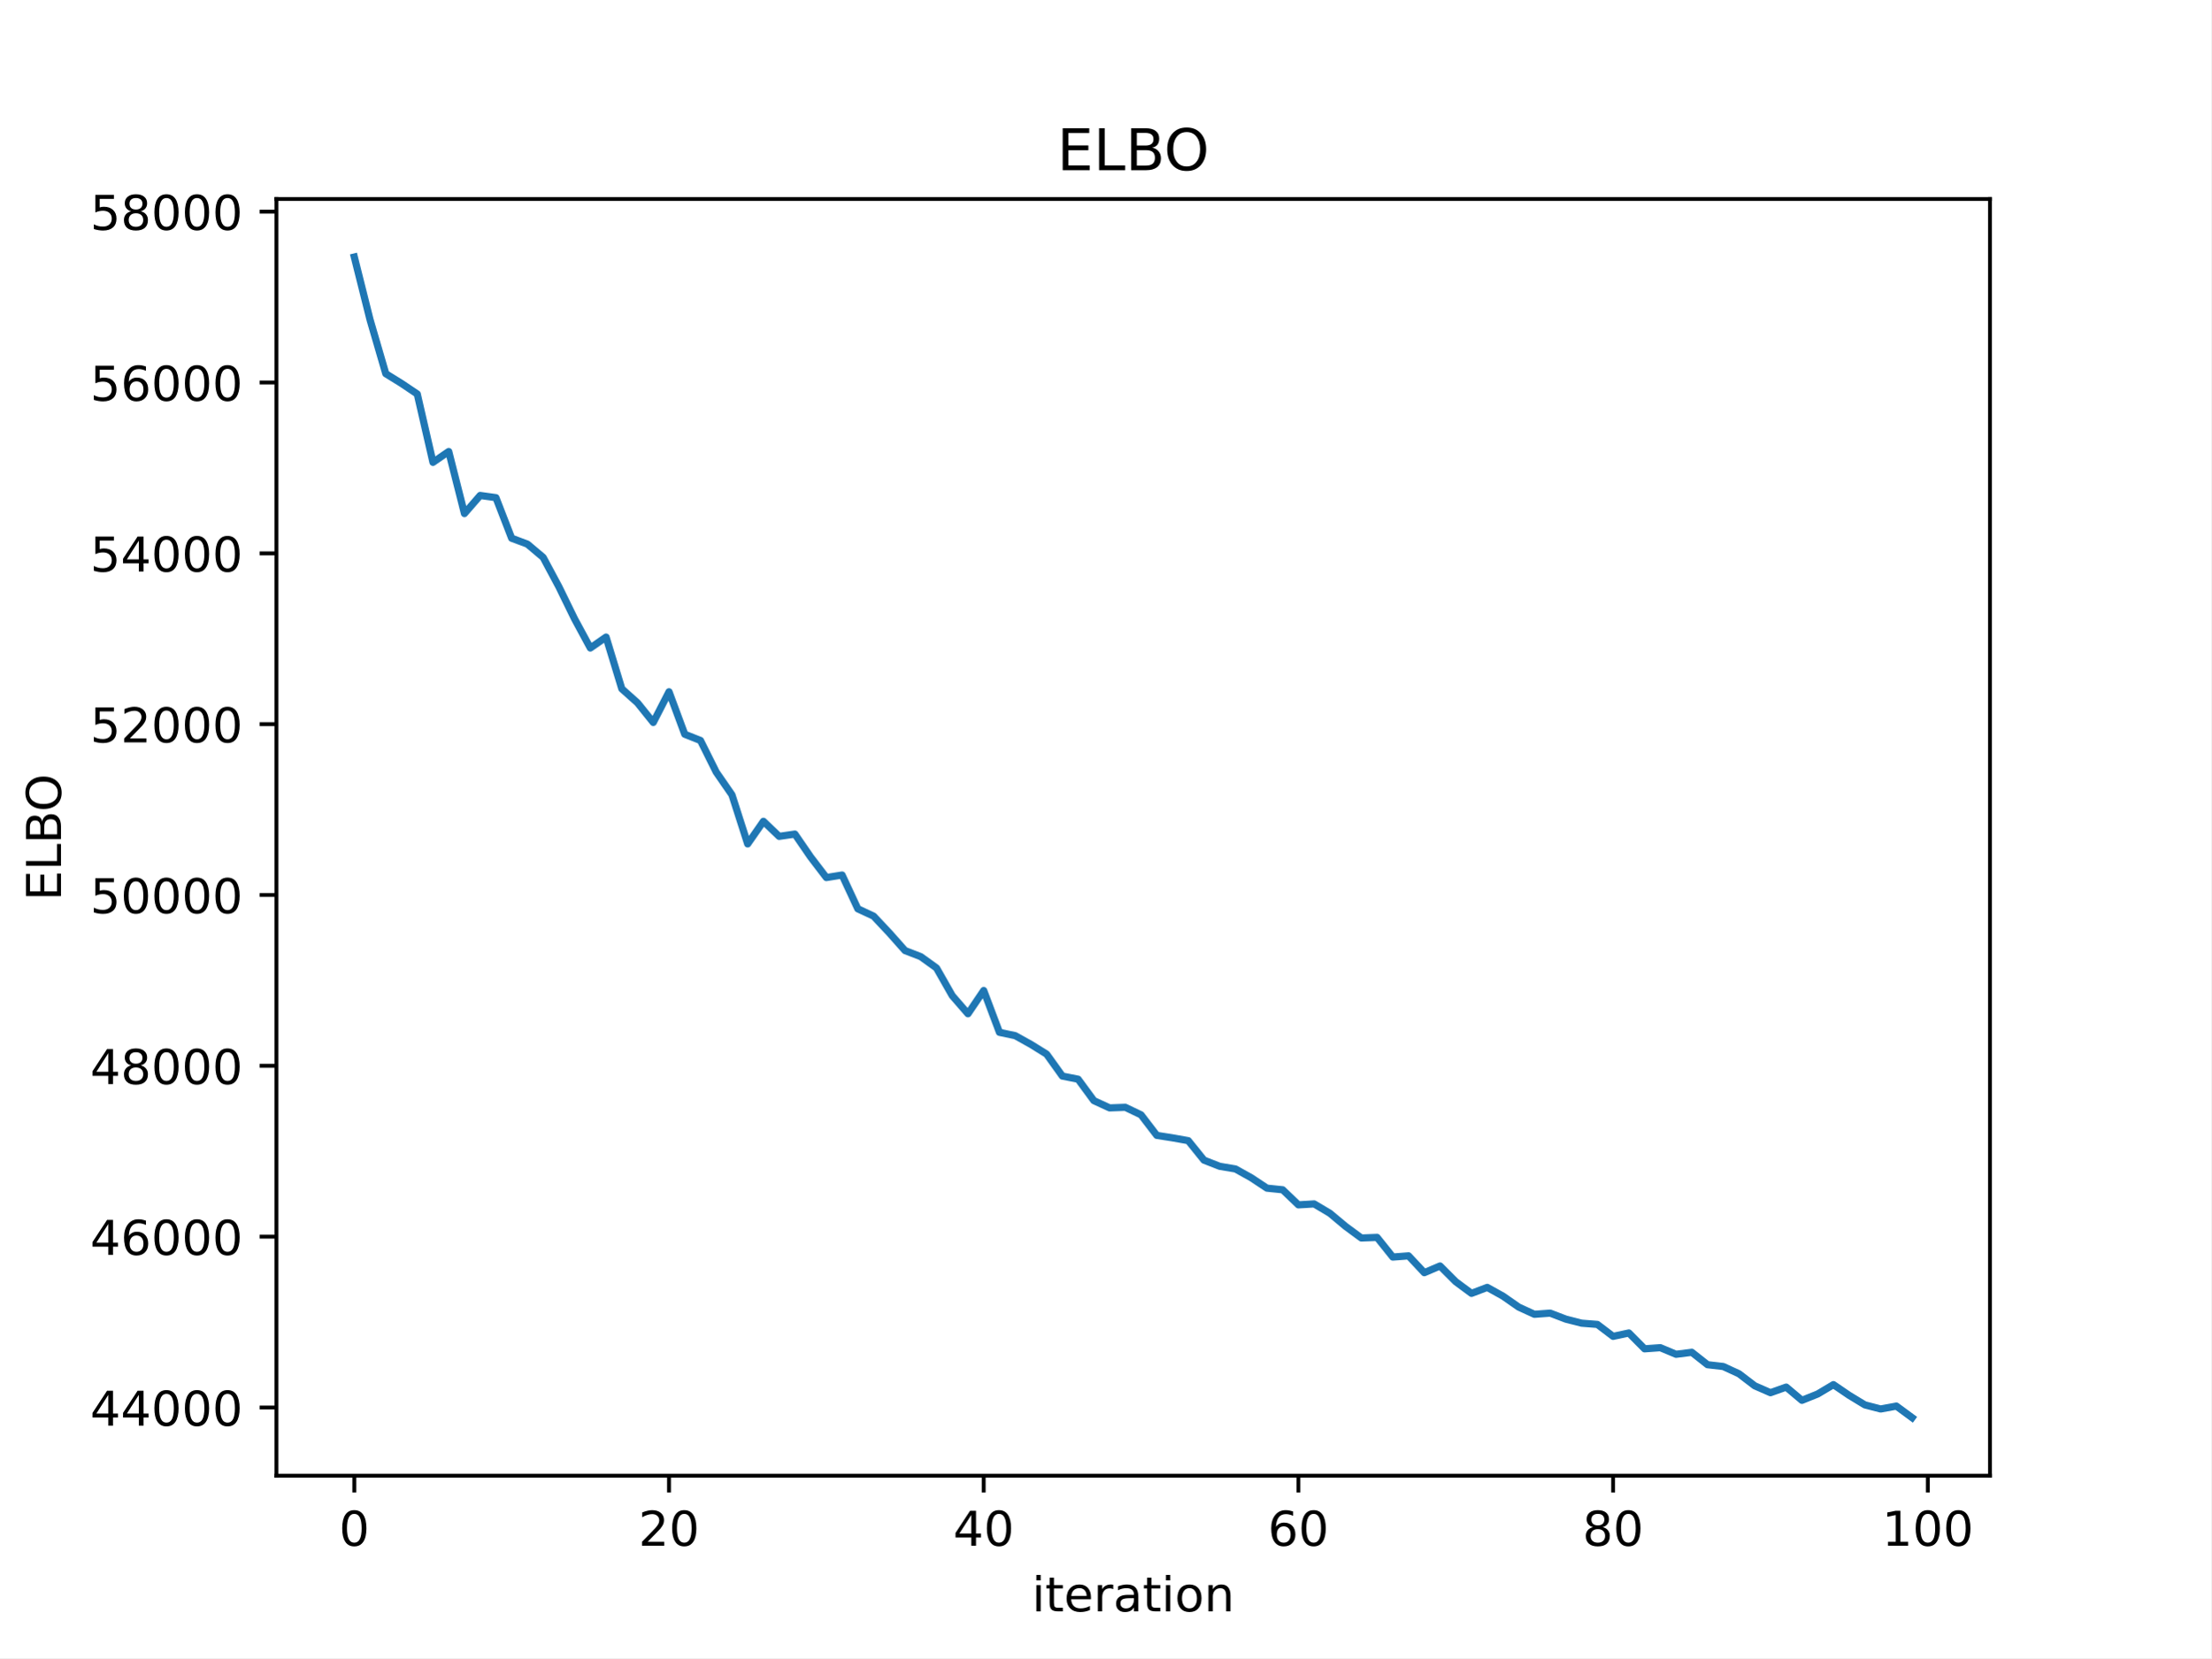
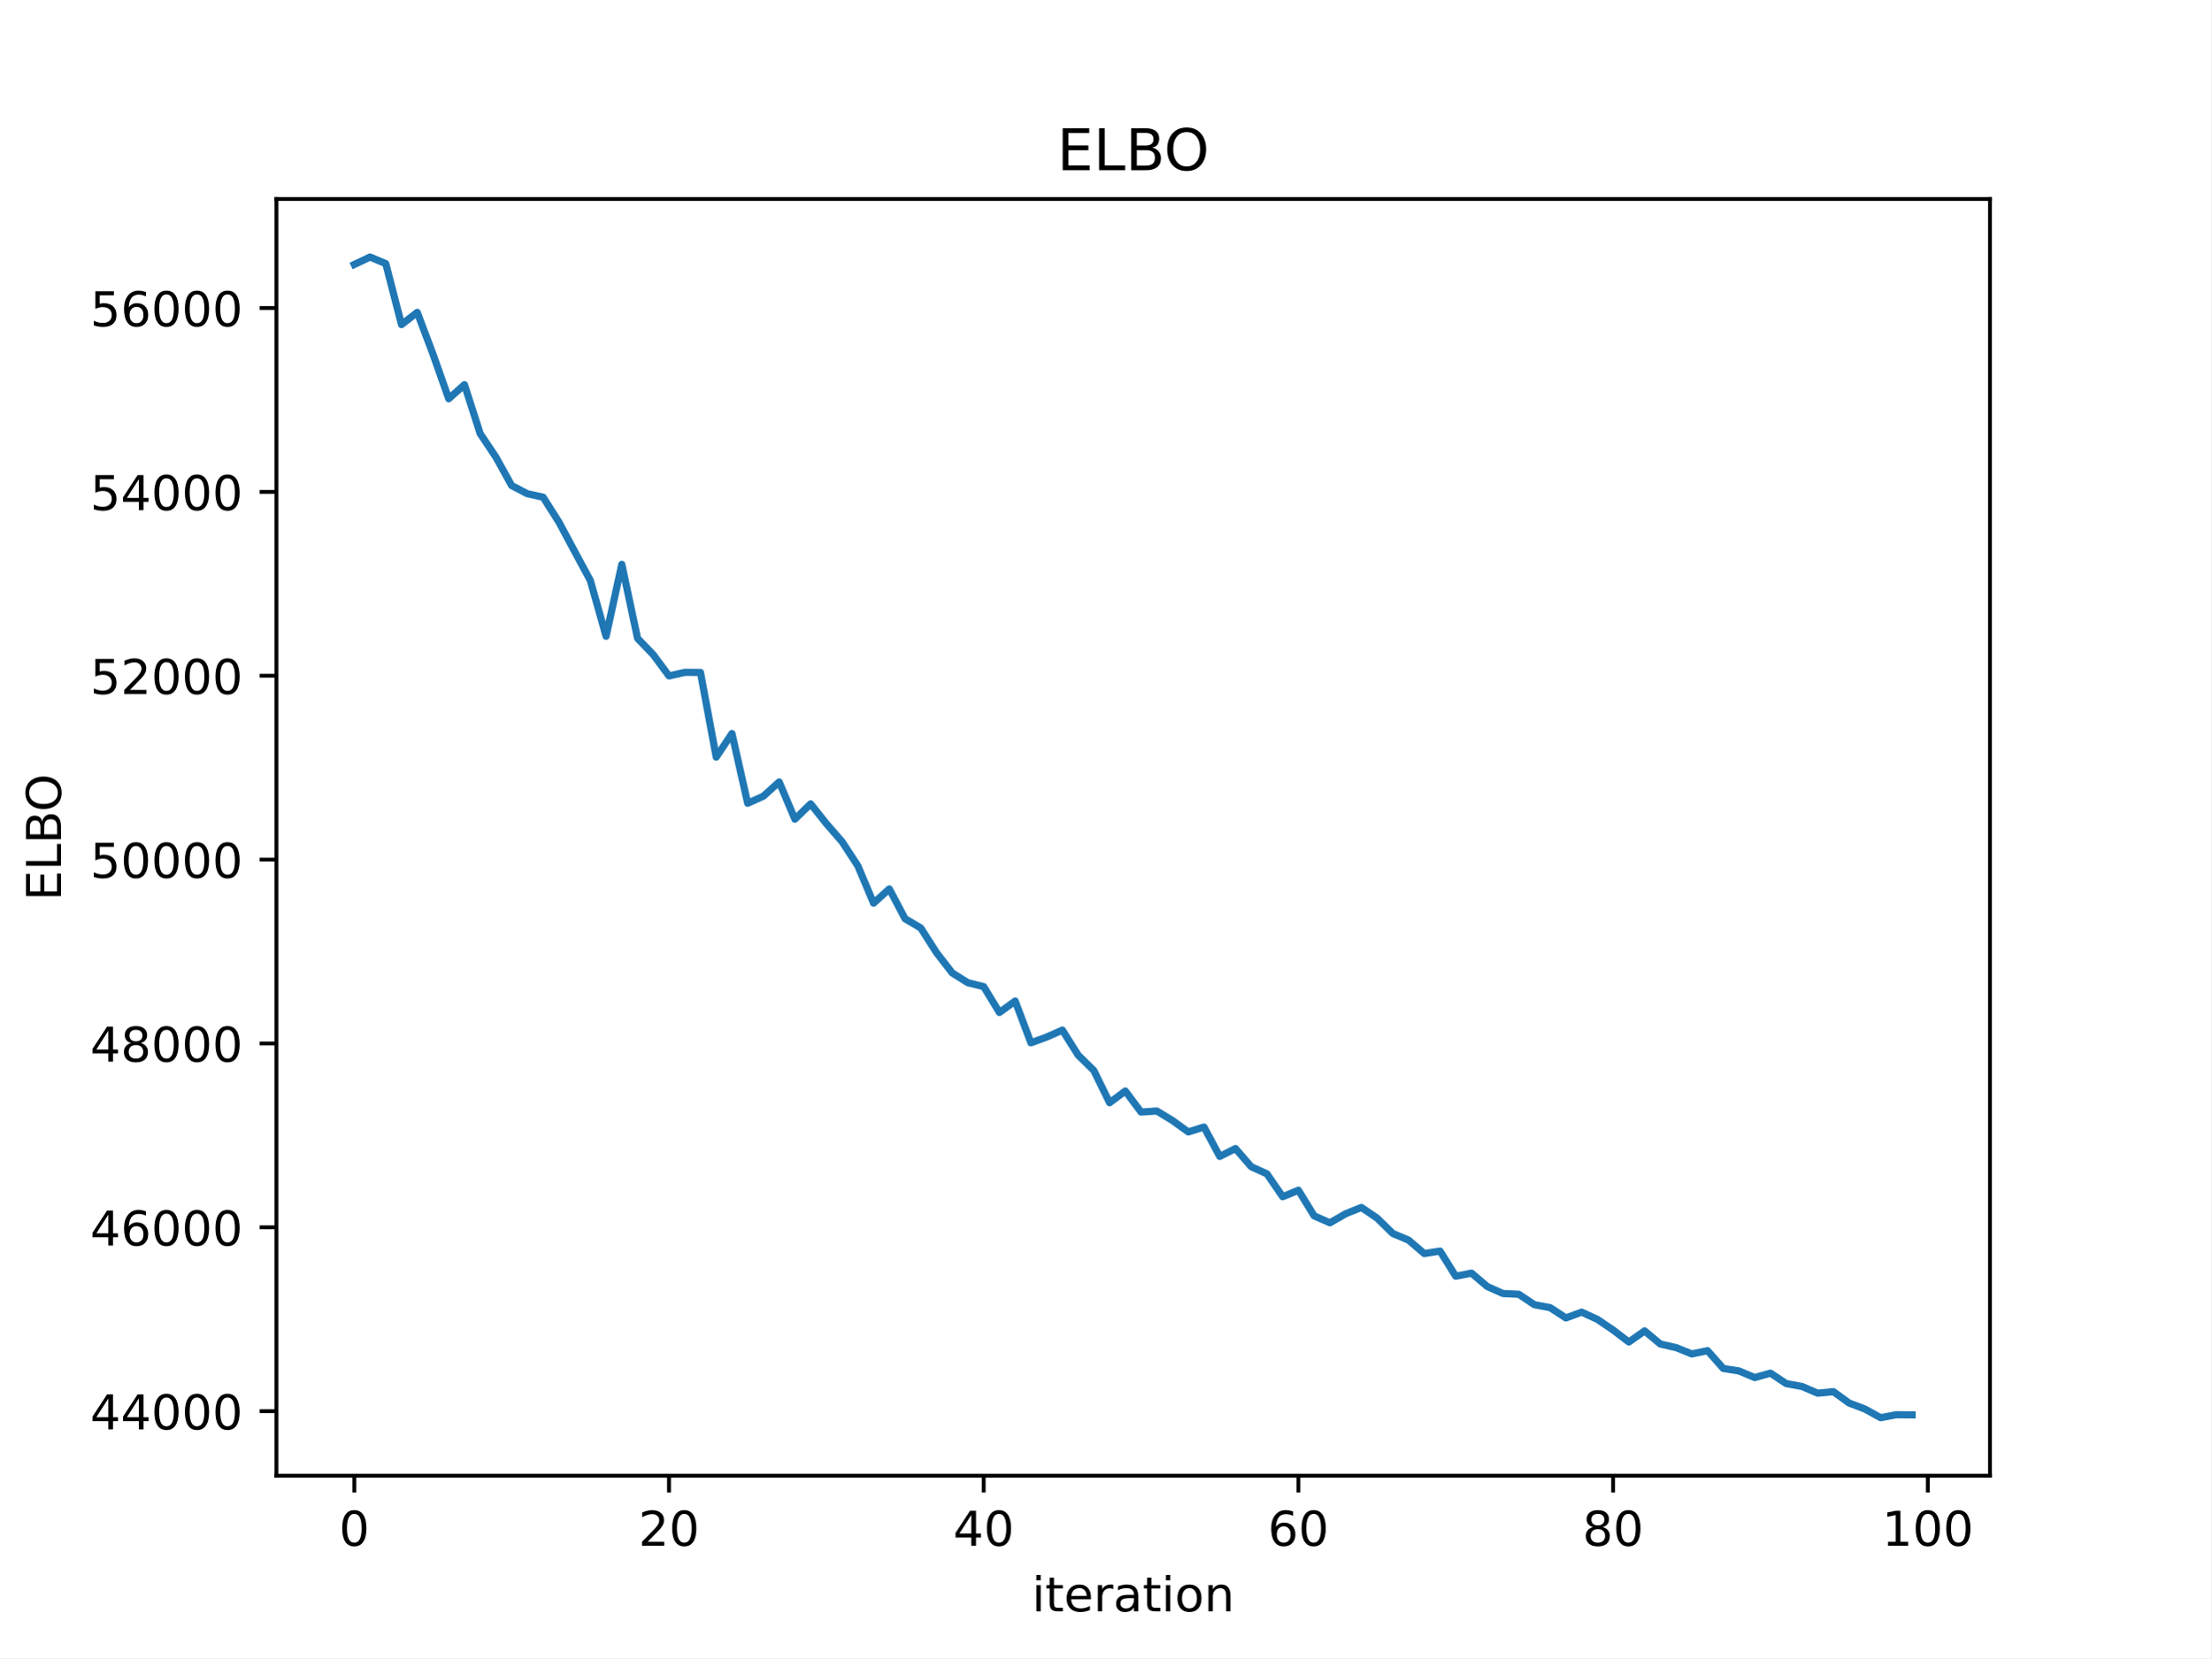
<svg xmlns="http://www.w3.org/2000/svg" xmlns:xlink="http://www.w3.org/1999/xlink" width="460.8pt" height="345.6pt" viewBox="0 0 460.8 345.6" version="1.1">
  <defs>
    <style type="text/css">*{stroke-linejoin: round; stroke-linecap: butt}</style>
  </defs>
  <g id="figure_1">
    <g id="patch_1">
      <path d="M 0 345.6  L 460.8 345.6  L 460.8 0  L 0 0  z " style="fill: #ffffff" />
    </g>
    <g id="axes_1">
      <g id="patch_2">
        <path d="M 57.6 307.584  L 414.72 307.584  L 414.72 41.472  L 57.6 41.472  z " style="fill: #ffffff" />
      </g>
      <g id="matplotlib.axis_1">
        <g id="xtick_1">
          <g id="line2d_1">
            <defs>
-               <path id="mbfc63778c5" d="M 0 0  L 0 3.5  " style="stroke: #000000; stroke-width: 0.8" />
+               <path id="m58cd8dcac4" d="M 0 0  L 0 3.5  " style="stroke: #000000; stroke-width: 0.8" />
            </defs>
            <g>
-               <use xlink:href="#mbfc63778c5" x="73.833" y="307.584" style="stroke: #000000; stroke-width: 0.8" />
+               <use xlink:href="#m58cd8dcac4" x="73.833" y="307.584" style="stroke: #000000; stroke-width: 0.8" />
            </g>
          </g>
          <g id="text_1">
            <g transform="translate(70.65148 322.1824) scale(0.1 -0.1)">
              <defs>
                <path id="DejaVuSans-30" d="M 2034 4250  Q 1547 4250 1301 3770  Q 1056 3291 1056 2328  Q 1056 1369 1301 889  Q 1547 409 2034 409  Q 2525 409 2770 889  Q 3016 1369 3016 2328  Q 3016 3291 2770 3770  Q 2525 4250 2034 4250  z M 2034 4750  Q 2819 4750 3233 4129  Q 3647 3509 3647 2328  Q 3647 1150 3233 529  Q 2819 -91 2034 -91  Q 1250 -91 836 529  Q 422 1150 422 2328  Q 422 3509 836 4129  Q 1250 4750 2034 4750  z " transform="scale(0.015625)" />
              </defs>
              <use xlink:href="#DejaVuSans-30" />
            </g>
          </g>
        </g>
        <g id="xtick_2">
          <g id="line2d_2">
            <g>
-               <use xlink:href="#mbfc63778c5" x="139.42" y="307.584" style="stroke: #000000; stroke-width: 0.8" />
+               <use xlink:href="#m58cd8dcac4" x="139.42" y="307.584" style="stroke: #000000; stroke-width: 0.8" />
            </g>
          </g>
          <g id="text_2">
            <g transform="translate(133.057 322.1824) scale(0.1 -0.1)">
              <defs>
                <path id="DejaVuSans-32" d="M 1228 531  L 3431 531  L 3431 0  L 469 0  L 469 531  Q 828 903 1448 1529  Q 2069 2156 2228 2338  Q 2531 2678 2651 2914  Q 2772 3150 2772 3378  Q 2772 3750 2511 3984  Q 2250 4219 1831 4219  Q 1534 4219 1204 4116  Q 875 4013 500 3803  L 500 4441  Q 881 4594 1212 4672  Q 1544 4750 1819 4750  Q 2544 4750 2975 4387  Q 3406 4025 3406 3419  Q 3406 3131 3298 2873  Q 3191 2616 2906 2266  Q 2828 2175 2409 1742  Q 1991 1309 1228 531  z " transform="scale(0.015625)" />
              </defs>
              <use xlink:href="#DejaVuSans-32" />
              <use xlink:href="#DejaVuSans-30" transform="translate(63.62305 0)" />
            </g>
          </g>
        </g>
        <g id="xtick_3">
          <g id="line2d_3">
            <g>
-               <use xlink:href="#mbfc63778c5" x="205.006" y="307.584" style="stroke: #000000; stroke-width: 0.8" />
+               <use xlink:href="#m58cd8dcac4" x="205.006" y="307.584" style="stroke: #000000; stroke-width: 0.8" />
            </g>
          </g>
          <g id="text_3">
            <g transform="translate(198.6438 322.1824) scale(0.1 -0.1)">
              <defs>
                <path id="DejaVuSans-34" d="M 2419 4116  L 825 1625  L 2419 1625  L 2419 4116  z M 2253 4666  L 3047 4666  L 3047 1625  L 3713 1625  L 3713 1100  L 3047 1100  L 3047 0  L 2419 0  L 2419 1100  L 313 1100  L 313 1709  L 2253 4666  z " transform="scale(0.015625)" />
              </defs>
              <use xlink:href="#DejaVuSans-34" />
              <use xlink:href="#DejaVuSans-30" transform="translate(63.62305 0)" />
            </g>
          </g>
        </g>
        <g id="xtick_4">
          <g id="line2d_4">
            <g>
-               <use xlink:href="#mbfc63778c5" x="270.593" y="307.584" style="stroke: #000000; stroke-width: 0.8" />
+               <use xlink:href="#m58cd8dcac4" x="270.593" y="307.584" style="stroke: #000000; stroke-width: 0.8" />
            </g>
          </g>
          <g id="text_4">
            <g transform="translate(264.2306 322.1824) scale(0.1 -0.1)">
              <defs>
                <path id="DejaVuSans-36" d="M 2113 2584  Q 1688 2584 1439 2293  Q 1191 2003 1191 1497  Q 1191 994 1439 701  Q 1688 409 2113 409  Q 2538 409 2786 701  Q 3034 994 3034 1497  Q 3034 2003 2786 2293  Q 2538 2584 2113 2584  z M 3366 4563  L 3366 3988  Q 3128 4100 2886 4159  Q 2644 4219 2406 4219  Q 1781 4219 1451 3797  Q 1122 3375 1075 2522  Q 1259 2794 1537 2939  Q 1816 3084 2150 3084  Q 2853 3084 3261 2657  Q 3669 2231 3669 1497  Q 3669 778 3244 343  Q 2819 -91 2113 -91  Q 1303 -91 875 529  Q 447 1150 447 2328  Q 447 3434 972 4092  Q 1497 4750 2381 4750  Q 2619 4750 2861 4703  Q 3103 4656 3366 4563  z " transform="scale(0.015625)" />
              </defs>
              <use xlink:href="#DejaVuSans-36" />
              <use xlink:href="#DejaVuSans-30" transform="translate(63.62305 0)" />
            </g>
          </g>
        </g>
        <g id="xtick_5">
          <g id="line2d_5">
            <g>
-               <use xlink:href="#mbfc63778c5" x="336.18" y="307.584" style="stroke: #000000; stroke-width: 0.8" />
+               <use xlink:href="#m58cd8dcac4" x="336.18" y="307.584" style="stroke: #000000; stroke-width: 0.8" />
            </g>
          </g>
          <g id="text_5">
            <g transform="translate(329.8173 322.1824) scale(0.1 -0.1)">
              <defs>
                <path id="DejaVuSans-38" d="M 2034 2216  Q 1584 2216 1326 1975  Q 1069 1734 1069 1313  Q 1069 891 1326 650  Q 1584 409 2034 409  Q 2484 409 2743 651  Q 3003 894 3003 1313  Q 3003 1734 2745 1975  Q 2488 2216 2034 2216  z M 1403 2484  Q 997 2584 770 2862  Q 544 3141 544 3541  Q 544 4100 942 4425  Q 1341 4750 2034 4750  Q 2731 4750 3128 4425  Q 3525 4100 3525 3541  Q 3525 3141 3298 2862  Q 3072 2584 2669 2484  Q 3125 2378 3379 2068  Q 3634 1759 3634 1313  Q 3634 634 3220 271  Q 2806 -91 2034 -91  Q 1263 -91 848 271  Q 434 634 434 1313  Q 434 1759 690 2068  Q 947 2378 1403 2484  z M 1172 3481  Q 1172 3119 1398 2916  Q 1625 2713 2034 2713  Q 2441 2713 2670 2916  Q 2900 3119 2900 3481  Q 2900 3844 2670 4047  Q 2441 4250 2034 4250  Q 1625 4250 1398 4047  Q 1172 3844 1172 3481  z " transform="scale(0.015625)" />
              </defs>
              <use xlink:href="#DejaVuSans-38" />
              <use xlink:href="#DejaVuSans-30" transform="translate(63.62305 0)" />
            </g>
          </g>
        </g>
        <g id="xtick_6">
          <g id="line2d_6">
            <g>
-               <use xlink:href="#mbfc63778c5" x="401.767" y="307.584" style="stroke: #000000; stroke-width: 0.8" />
+               <use xlink:href="#m58cd8dcac4" x="401.767" y="307.584" style="stroke: #000000; stroke-width: 0.8" />
            </g>
          </g>
          <g id="text_6">
            <g transform="translate(392.2229 322.1824) scale(0.1 -0.1)">
              <defs>
                <path id="DejaVuSans-31" d="M 794 531  L 1825 531  L 1825 4091  L 703 3866  L 703 4441  L 1819 4666  L 2450 4666  L 2450 531  L 3481 531  L 3481 0  L 794 0  L 794 531  z " transform="scale(0.015625)" />
              </defs>
              <use xlink:href="#DejaVuSans-31" />
              <use xlink:href="#DejaVuSans-30" transform="translate(63.62305 0)" />
              <use xlink:href="#DejaVuSans-30" transform="translate(127.2461 0)" />
            </g>
          </g>
        </g>
        <g id="text_7">
          <g transform="translate(215.0373 335.8606) scale(0.1 -0.1)">
            <defs>
              <path id="DejaVuSans-69" d="M 603 3500  L 1178 3500  L 1178 0  L 603 0  L 603 3500  z M 603 4863  L 1178 4863  L 1178 4134  L 603 4134  L 603 4863  z " transform="scale(0.015625)" />
              <path id="DejaVuSans-74" d="M 1172 4494  L 1172 3500  L 2356 3500  L 2356 3053  L 1172 3053  L 1172 1153  Q 1172 725 1289 603  Q 1406 481 1766 481  L 2356 481  L 2356 0  L 1766 0  Q 1100 0 847 248  Q 594 497 594 1153  L 594 3053  L 172 3053  L 172 3500  L 594 3500  L 594 4494  L 1172 4494  z " transform="scale(0.015625)" />
              <path id="DejaVuSans-65" d="M 3597 1894  L 3597 1613  L 953 1613  Q 991 1019 1311 708  Q 1631 397 2203 397  Q 2534 397 2845 478  Q 3156 559 3463 722  L 3463 178  Q 3153 47 2828 -22  Q 2503 -91 2169 -91  Q 1331 -91 842 396  Q 353 884 353 1716  Q 353 2575 817 3079  Q 1281 3584 2069 3584  Q 2775 3584 3186 3129  Q 3597 2675 3597 1894  z M 3022 2063  Q 3016 2534 2758 2815  Q 2500 3097 2075 3097  Q 1594 3097 1305 2825  Q 1016 2553 972 2059  L 3022 2063  z " transform="scale(0.015625)" />
              <path id="DejaVuSans-72" d="M 2631 2963  Q 2534 3019 2420 3045  Q 2306 3072 2169 3072  Q 1681 3072 1420 2755  Q 1159 2438 1159 1844  L 1159 0  L 581 0  L 581 3500  L 1159 3500  L 1159 2956  Q 1341 3275 1631 3429  Q 1922 3584 2338 3584  Q 2397 3584 2469 3576  Q 2541 3569 2628 3553  L 2631 2963  z " transform="scale(0.015625)" />
              <path id="DejaVuSans-61" d="M 2194 1759  Q 1497 1759 1228 1600  Q 959 1441 959 1056  Q 959 750 1161 570  Q 1363 391 1709 391  Q 2188 391 2477 730  Q 2766 1069 2766 1631  L 2766 1759  L 2194 1759  z M 3341 1997  L 3341 0  L 2766 0  L 2766 531  Q 2569 213 2275 61  Q 1981 -91 1556 -91  Q 1019 -91 701 211  Q 384 513 384 1019  Q 384 1609 779 1909  Q 1175 2209 1959 2209  L 2766 2209  L 2766 2266  Q 2766 2663 2505 2880  Q 2244 3097 1772 3097  Q 1472 3097 1187 3025  Q 903 2953 641 2809  L 641 3341  Q 956 3463 1253 3523  Q 1550 3584 1831 3584  Q 2591 3584 2966 3190  Q 3341 2797 3341 1997  z " transform="scale(0.015625)" />
              <path id="DejaVuSans-6f" d="M 1959 3097  Q 1497 3097 1228 2736  Q 959 2375 959 1747  Q 959 1119 1226 758  Q 1494 397 1959 397  Q 2419 397 2687 759  Q 2956 1122 2956 1747  Q 2956 2369 2687 2733  Q 2419 3097 1959 3097  z M 1959 3584  Q 2709 3584 3137 3096  Q 3566 2609 3566 1747  Q 3566 888 3137 398  Q 2709 -91 1959 -91  Q 1206 -91 779 398  Q 353 888 353 1747  Q 353 2609 779 3096  Q 1206 3584 1959 3584  z " transform="scale(0.015625)" />
              <path id="DejaVuSans-6e" d="M 3513 2113  L 3513 0  L 2938 0  L 2938 2094  Q 2938 2591 2744 2837  Q 2550 3084 2163 3084  Q 1697 3084 1428 2787  Q 1159 2491 1159 1978  L 1159 0  L 581 0  L 581 3500  L 1159 3500  L 1159 2956  Q 1366 3272 1645 3428  Q 1925 3584 2291 3584  Q 2894 3584 3203 3211  Q 3513 2838 3513 2113  z " transform="scale(0.015625)" />
            </defs>
            <use xlink:href="#DejaVuSans-69" />
            <use xlink:href="#DejaVuSans-74" transform="translate(27.7832 0)" />
            <use xlink:href="#DejaVuSans-65" transform="translate(66.99219 0)" />
            <use xlink:href="#DejaVuSans-72" transform="translate(128.5156 0)" />
            <use xlink:href="#DejaVuSans-61" transform="translate(169.6289 0)" />
            <use xlink:href="#DejaVuSans-74" transform="translate(230.9082 0)" />
            <use xlink:href="#DejaVuSans-69" transform="translate(270.1172 0)" />
            <use xlink:href="#DejaVuSans-6f" transform="translate(297.9004 0)" />
            <use xlink:href="#DejaVuSans-6e" transform="translate(359.082 0)" />
          </g>
        </g>
      </g>
      <g id="matplotlib.axis_2">
        <g id="ytick_1">
          <g id="line2d_7">
            <defs>
-               <path id="m96a93ae905" d="M 0 0  L -3.5 0  " style="stroke: #000000; stroke-width: 0.8" />
+               <path id="m4059abbbb7" d="M 0 0  L -3.5 0  " style="stroke: #000000; stroke-width: 0.8" />
            </defs>
            <g>
-               <use xlink:href="#m96a93ae905" x="57.6" y="293.367" style="stroke: #000000; stroke-width: 0.8" />
+               <use xlink:href="#m4059abbbb7" x="57.6" y="294.133" style="stroke: #000000; stroke-width: 0.8" />
            </g>
          </g>
          <g id="text_8">
-             <g transform="translate(18.7875 297.1664) scale(0.1 -0.1)">
+             <g transform="translate(18.7875 297.9325) scale(0.1 -0.1)">
              <use xlink:href="#DejaVuSans-34" />
              <use xlink:href="#DejaVuSans-34" transform="translate(63.62305 0)" />
              <use xlink:href="#DejaVuSans-30" transform="translate(127.2461 0)" />
              <use xlink:href="#DejaVuSans-30" transform="translate(190.8691 0)" />
              <use xlink:href="#DejaVuSans-30" transform="translate(254.4922 0)" />
            </g>
          </g>
        </g>
        <g id="ytick_2">
          <g id="line2d_8">
            <g>
-               <use xlink:href="#m96a93ae905" x="57.6" y="257.759" style="stroke: #000000; stroke-width: 0.8" />
+               <use xlink:href="#m4059abbbb7" x="57.6" y="255.811" style="stroke: #000000; stroke-width: 0.8" />
            </g>
          </g>
          <g id="text_9">
-             <g transform="translate(18.7875 261.5579) scale(0.1 -0.1)">
+             <g transform="translate(18.7875 259.6098) scale(0.1 -0.1)">
              <use xlink:href="#DejaVuSans-34" />
              <use xlink:href="#DejaVuSans-36" transform="translate(63.62305 0)" />
              <use xlink:href="#DejaVuSans-30" transform="translate(127.2461 0)" />
              <use xlink:href="#DejaVuSans-30" transform="translate(190.8691 0)" />
              <use xlink:href="#DejaVuSans-30" transform="translate(254.4922 0)" />
            </g>
          </g>
        </g>
        <g id="ytick_3">
          <g id="line2d_9">
            <g>
-               <use xlink:href="#m96a93ae905" x="57.6" y="222.15" style="stroke: #000000; stroke-width: 0.8" />
+               <use xlink:href="#m4059abbbb7" x="57.6" y="217.488" style="stroke: #000000; stroke-width: 0.8" />
            </g>
          </g>
          <g id="text_10">
-             <g transform="translate(18.7875 225.9494) scale(0.1 -0.1)">
+             <g transform="translate(18.7875 221.2872) scale(0.1 -0.1)">
              <use xlink:href="#DejaVuSans-34" />
              <use xlink:href="#DejaVuSans-38" transform="translate(63.62305 0)" />
              <use xlink:href="#DejaVuSans-30" transform="translate(127.2461 0)" />
              <use xlink:href="#DejaVuSans-30" transform="translate(190.8691 0)" />
              <use xlink:href="#DejaVuSans-30" transform="translate(254.4922 0)" />
            </g>
          </g>
        </g>
        <g id="ytick_4">
          <g id="line2d_10">
            <g>
-               <use xlink:href="#m96a93ae905" x="57.6" y="186.542" style="stroke: #000000; stroke-width: 0.8" />
+               <use xlink:href="#m4059abbbb7" x="57.6" y="179.165" style="stroke: #000000; stroke-width: 0.8" />
            </g>
          </g>
          <g id="text_11">
-             <g transform="translate(18.7875 190.3408) scale(0.1 -0.1)">
+             <g transform="translate(18.7875 182.9646) scale(0.1 -0.1)">
              <defs>
                <path id="DejaVuSans-35" d="M 691 4666  L 3169 4666  L 3169 4134  L 1269 4134  L 1269 2991  Q 1406 3038 1543 3061  Q 1681 3084 1819 3084  Q 2600 3084 3056 2656  Q 3513 2228 3513 1497  Q 3513 744 3044 326  Q 2575 -91 1722 -91  Q 1428 -91 1123 -41  Q 819 9 494 109  L 494 744  Q 775 591 1075 516  Q 1375 441 1709 441  Q 2250 441 2565 725  Q 2881 1009 2881 1497  Q 2881 1984 2565 2268  Q 2250 2553 1709 2553  Q 1456 2553 1204 2497  Q 953 2441 691 2322  L 691 4666  z " transform="scale(0.015625)" />
              </defs>
              <use xlink:href="#DejaVuSans-35" />
              <use xlink:href="#DejaVuSans-30" transform="translate(63.62305 0)" />
              <use xlink:href="#DejaVuSans-30" transform="translate(127.2461 0)" />
              <use xlink:href="#DejaVuSans-30" transform="translate(190.8691 0)" />
              <use xlink:href="#DejaVuSans-30" transform="translate(254.4922 0)" />
            </g>
          </g>
        </g>
        <g id="ytick_5">
          <g id="line2d_11">
            <g>
-               <use xlink:href="#m96a93ae905" x="57.6" y="150.933" style="stroke: #000000; stroke-width: 0.8" />
+               <use xlink:href="#m4059abbbb7" x="57.6" y="140.843" style="stroke: #000000; stroke-width: 0.8" />
            </g>
          </g>
          <g id="text_12">
-             <g transform="translate(18.7875 154.7323) scale(0.1 -0.1)">
+             <g transform="translate(18.7875 144.642) scale(0.1 -0.1)">
              <use xlink:href="#DejaVuSans-35" />
              <use xlink:href="#DejaVuSans-32" transform="translate(63.62305 0)" />
              <use xlink:href="#DejaVuSans-30" transform="translate(127.2461 0)" />
              <use xlink:href="#DejaVuSans-30" transform="translate(190.8691 0)" />
              <use xlink:href="#DejaVuSans-30" transform="translate(254.4922 0)" />
            </g>
          </g>
        </g>
        <g id="ytick_6">
          <g id="line2d_12">
            <g>
-               <use xlink:href="#m96a93ae905" x="57.6" y="115.325" style="stroke: #000000; stroke-width: 0.8" />
+               <use xlink:href="#m4059abbbb7" x="57.6" y="102.52" style="stroke: #000000; stroke-width: 0.8" />
            </g>
          </g>
          <g id="text_13">
-             <g transform="translate(18.7875 119.1238) scale(0.1 -0.1)">
+             <g transform="translate(18.7875 106.3194) scale(0.1 -0.1)">
              <use xlink:href="#DejaVuSans-35" />
              <use xlink:href="#DejaVuSans-34" transform="translate(63.62305 0)" />
              <use xlink:href="#DejaVuSans-30" transform="translate(127.2461 0)" />
              <use xlink:href="#DejaVuSans-30" transform="translate(190.8691 0)" />
              <use xlink:href="#DejaVuSans-30" transform="translate(254.4922 0)" />
            </g>
          </g>
        </g>
        <g id="ytick_7">
          <g id="line2d_13">
            <g>
-               <use xlink:href="#m96a93ae905" x="57.6" y="79.716" style="stroke: #000000; stroke-width: 0.8" />
+               <use xlink:href="#m4059abbbb7" x="57.6" y="64.198" style="stroke: #000000; stroke-width: 0.8" />
            </g>
          </g>
          <g id="text_14">
-             <g transform="translate(18.7875 83.51522) scale(0.1 -0.1)">
+             <g transform="translate(18.7875 67.99673) scale(0.1 -0.1)">
              <use xlink:href="#DejaVuSans-35" />
              <use xlink:href="#DejaVuSans-36" transform="translate(63.62305 0)" />
              <use xlink:href="#DejaVuSans-30" transform="translate(127.2461 0)" />
              <use xlink:href="#DejaVuSans-30" transform="translate(190.8691 0)" />
              <use xlink:href="#DejaVuSans-30" transform="translate(254.4922 0)" />
            </g>
          </g>
        </g>
-         <g id="ytick_8">
-           <g id="line2d_14">
-             <g>
-               <use xlink:href="#m96a93ae905" x="57.6" y="44.107" style="stroke: #000000; stroke-width: 0.8" />
-             </g>
-           </g>
-           <g id="text_15">
-             <g transform="translate(18.7875 47.90669) scale(0.1 -0.1)">
-               <use xlink:href="#DejaVuSans-35" />
-               <use xlink:href="#DejaVuSans-38" transform="translate(63.62305 0)" />
-               <use xlink:href="#DejaVuSans-30" transform="translate(127.2461 0)" />
-               <use xlink:href="#DejaVuSans-30" transform="translate(190.8691 0)" />
-               <use xlink:href="#DejaVuSans-30" transform="translate(254.4922 0)" />
-             </g>
-           </g>
-         </g>
-         <g id="text_16">
+         <g id="text_15">
          <g transform="translate(12.70781 187.7522) rotate(-90) scale(0.1 -0.1)">
            <defs>
              <path id="DejaVuSans-45" d="M 628 4666  L 3578 4666  L 3578 4134  L 1259 4134  L 1259 2753  L 3481 2753  L 3481 2222  L 1259 2222  L 1259 531  L 3634 531  L 3634 0  L 628 0  L 628 4666  z " transform="scale(0.015625)" />
              <path id="DejaVuSans-4c" d="M 628 4666  L 1259 4666  L 1259 531  L 3531 531  L 3531 0  L 628 0  L 628 4666  z " transform="scale(0.015625)" />
              <path id="DejaVuSans-42" d="M 1259 2228  L 1259 519  L 2272 519  Q 2781 519 3026 730  Q 3272 941 3272 1375  Q 3272 1813 3026 2020  Q 2781 2228 2272 2228  L 1259 2228  z M 1259 4147  L 1259 2741  L 2194 2741  Q 2656 2741 2882 2914  Q 3109 3088 3109 3444  Q 3109 3797 2882 3972  Q 2656 4147 2194 4147  L 1259 4147  z M 628 4666  L 2241 4666  Q 2963 4666 3353 4366  Q 3744 4066 3744 3513  Q 3744 3084 3544 2831  Q 3344 2578 2956 2516  Q 3422 2416 3680 2098  Q 3938 1781 3938 1306  Q 3938 681 3513 340  Q 3088 0 2303 0  L 628 0  L 628 4666  z " transform="scale(0.015625)" />
              <path id="DejaVuSans-4f" d="M 2522 4238  Q 1834 4238 1429 3725  Q 1025 3213 1025 2328  Q 1025 1447 1429 934  Q 1834 422 2522 422  Q 3209 422 3611 934  Q 4013 1447 4013 2328  Q 4013 3213 3611 3725  Q 3209 4238 2522 4238  z M 2522 4750  Q 3503 4750 4090 4092  Q 4678 3434 4678 2328  Q 4678 1225 4090 567  Q 3503 -91 2522 -91  Q 1538 -91 948 565  Q 359 1222 359 2328  Q 359 3434 948 4092  Q 1538 4750 2522 4750  z " transform="scale(0.015625)" />
            </defs>
            <use xlink:href="#DejaVuSans-45" />
            <use xlink:href="#DejaVuSans-4c" transform="translate(63.18359 0)" />
            <use xlink:href="#DejaVuSans-42" transform="translate(118.8965 0)" />
            <use xlink:href="#DejaVuSans-4f" transform="translate(185.75 0)" />
          </g>
        </g>
      </g>
-       <g id="line2d_15">
-         <path d="M 73.833 53.568  L 77.112 66.639  L 80.391 77.882  L 83.671 79.914  L 86.95 82.115  L 90.229 96.361  L 93.509 94.106  L 96.788 107.036  L 100.067 103.264  L 103.347 103.724  L 106.626 112.181  L 109.905 113.402  L 113.185 116.166  L 116.464 122.292  L 119.743 129.001  L 123.023 135.062  L 126.302 132.784  L 129.581 143.562  L 132.861 146.496  L 136.14 150.576  L 139.42 144.187  L 142.699 153.037  L 145.978 154.337  L 149.258 160.923  L 152.537 165.668  L 155.816 175.898  L 159.096 171.188  L 162.375 174.321  L 165.654 173.847  L 168.934 178.622  L 172.213 182.912  L 175.492 182.381  L 178.772 189.427  L 182.051 190.947  L 185.33 194.436  L 188.61 198.13  L 191.889 199.398  L 195.168 201.756  L 198.448 207.526  L 201.727 211.301  L 205.006 206.458  L 208.286 215.171  L 211.565 215.862  L 214.844 217.685  L 218.124 219.722  L 221.403 224.295  L 224.682 224.94  L 227.962 229.408  L 231.241 230.921  L 234.52 230.802  L 237.8 232.372  L 241.079 236.65  L 244.358 237.166  L 247.638 237.752  L 250.917 241.818  L 254.196 243.097  L 257.476 243.651  L 260.755 245.48  L 264.034 247.649  L 267.314 247.991  L 270.593 251.132  L 273.872 250.936  L 277.152 252.886  L 280.431 255.626  L 283.71 258.042  L 286.99 257.916  L 290.269 262.011  L 293.548 261.759  L 296.828 265.266  L 300.107 263.871  L 303.386 267.152  L 306.666 269.58  L 309.945 268.335  L 313.224 270.155  L 316.504 272.44  L 319.783 273.945  L 323.062 273.701  L 326.342 274.954  L 329.621 275.797  L 332.9 276.052  L 336.18 278.545  L 339.459 277.833  L 342.739 281.137  L 346.018 280.901  L 349.297 282.278  L 352.577 281.862  L 355.856 284.449  L 359.135 284.83  L 362.415 286.343  L 365.694 288.846  L 368.973 290.286  L 372.253 289.116  L 375.532 291.874  L 378.811 290.554  L 382.091 288.602  L 385.37 290.835  L 388.649 292.826  L 391.929 293.681  L 395.208 293.074  L 398.487 295.488  " clip-path="url(#pee066adfc0)" style="fill: none; stroke: #1f77b4; stroke-width: 1.5; stroke-linecap: square" />
+       <g id="line2d_14">
+         <path d="M 73.833 55.128  L 77.112 53.568  L 80.391 54.941  L 83.671 67.654  L 86.95 65.107  L 90.229 73.806  L 93.509 83.106  L 96.788 80.178  L 100.067 90.377  L 103.347 95.283  L 106.626 101.206  L 109.905 102.907  L 113.185 103.628  L 116.464 108.801  L 119.743 114.92  L 123.023 120.991  L 126.302 132.618  L 129.581 117.626  L 132.861 133.047  L 136.14 136.455  L 139.42 140.882  L 142.699 140.138  L 145.978 140.163  L 149.258 157.805  L 152.537 152.889  L 155.816 167.43  L 159.096 165.945  L 162.375 162.976  L 165.654 170.746  L 168.934 167.549  L 172.213 171.666  L 175.492 175.442  L 178.772 180.468  L 182.051 188.248  L 185.33 185.277  L 188.61 191.482  L 191.889 193.421  L 195.168 198.56  L 198.448 202.794  L 201.727 204.845  L 205.006 205.644  L 208.286 211.03  L 211.565 208.647  L 214.844 217.356  L 218.124 216.161  L 221.403 214.709  L 224.682 219.914  L 227.962 223.137  L 231.241 229.843  L 234.52 227.403  L 237.8 231.79  L 241.079 231.566  L 244.358 233.561  L 247.638 235.932  L 250.917 234.912  L 254.196 241.039  L 257.476 239.394  L 260.755 243.181  L 264.034 244.664  L 267.314 249.434  L 270.593 248.084  L 273.872 253.421  L 277.152 254.875  L 280.431 252.988  L 283.71 251.672  L 286.99 253.891  L 290.269 257.102  L 293.548 258.48  L 296.828 261.29  L 300.107 260.761  L 303.386 266.013  L 306.666 265.36  L 309.945 268.146  L 313.224 269.611  L 316.504 269.761  L 319.783 271.949  L 323.062 272.563  L 326.342 274.704  L 329.621 273.495  L 332.9 274.997  L 336.18 277.222  L 339.459 279.718  L 342.739 277.406  L 346.018 280.138  L 349.297 280.884  L 352.577 282.203  L 355.856 281.52  L 359.135 285.232  L 362.415 285.749  L 365.694 287.133  L 368.973 286.208  L 372.253 288.382  L 375.532 288.984  L 378.811 290.387  L 382.091 290.069  L 385.37 292.444  L 388.649 293.687  L 391.929 295.488  L 395.208 294.872  L 398.487 294.904  " clip-path="url(#p2129cbd35c)" style="fill: none; stroke: #1f77b4; stroke-width: 1.5; stroke-linecap: square" />
      </g>
      <g id="patch_3">
        <path d="M 57.6 307.584  L 57.6 41.472  " style="fill: none; stroke: #000000; stroke-width: 0.8; stroke-linejoin: miter; stroke-linecap: square" />
      </g>
      <g id="patch_4">
        <path d="M 414.72 307.584  L 414.72 41.472  " style="fill: none; stroke: #000000; stroke-width: 0.8; stroke-linejoin: miter; stroke-linecap: square" />
      </g>
      <g id="patch_5">
        <path d="M 57.6 307.584  L 414.72 307.584  " style="fill: none; stroke: #000000; stroke-width: 0.8; stroke-linejoin: miter; stroke-linecap: square" />
      </g>
      <g id="patch_6">
        <path d="M 57.6 41.472  L 414.72 41.472  " style="fill: none; stroke: #000000; stroke-width: 0.8; stroke-linejoin: miter; stroke-linecap: square" />
      </g>
-       <g id="text_17">
+       <g id="text_16">
        <g transform="translate(220.2909 35.472) scale(0.12 -0.12)">
          <use xlink:href="#DejaVuSans-45" />
          <use xlink:href="#DejaVuSans-4c" transform="translate(63.18359 0)" />
          <use xlink:href="#DejaVuSans-42" transform="translate(118.8965 0)" />
          <use xlink:href="#DejaVuSans-4f" transform="translate(185.75 0)" />
        </g>
      </g>
    </g>
  </g>
  <defs>
-     <clipPath id="pee066adfc0">
+     <clipPath id="p2129cbd35c">
      <rect x="57.6" y="41.472" width="357.12" height="266.112" />
    </clipPath>
  </defs>
</svg>
